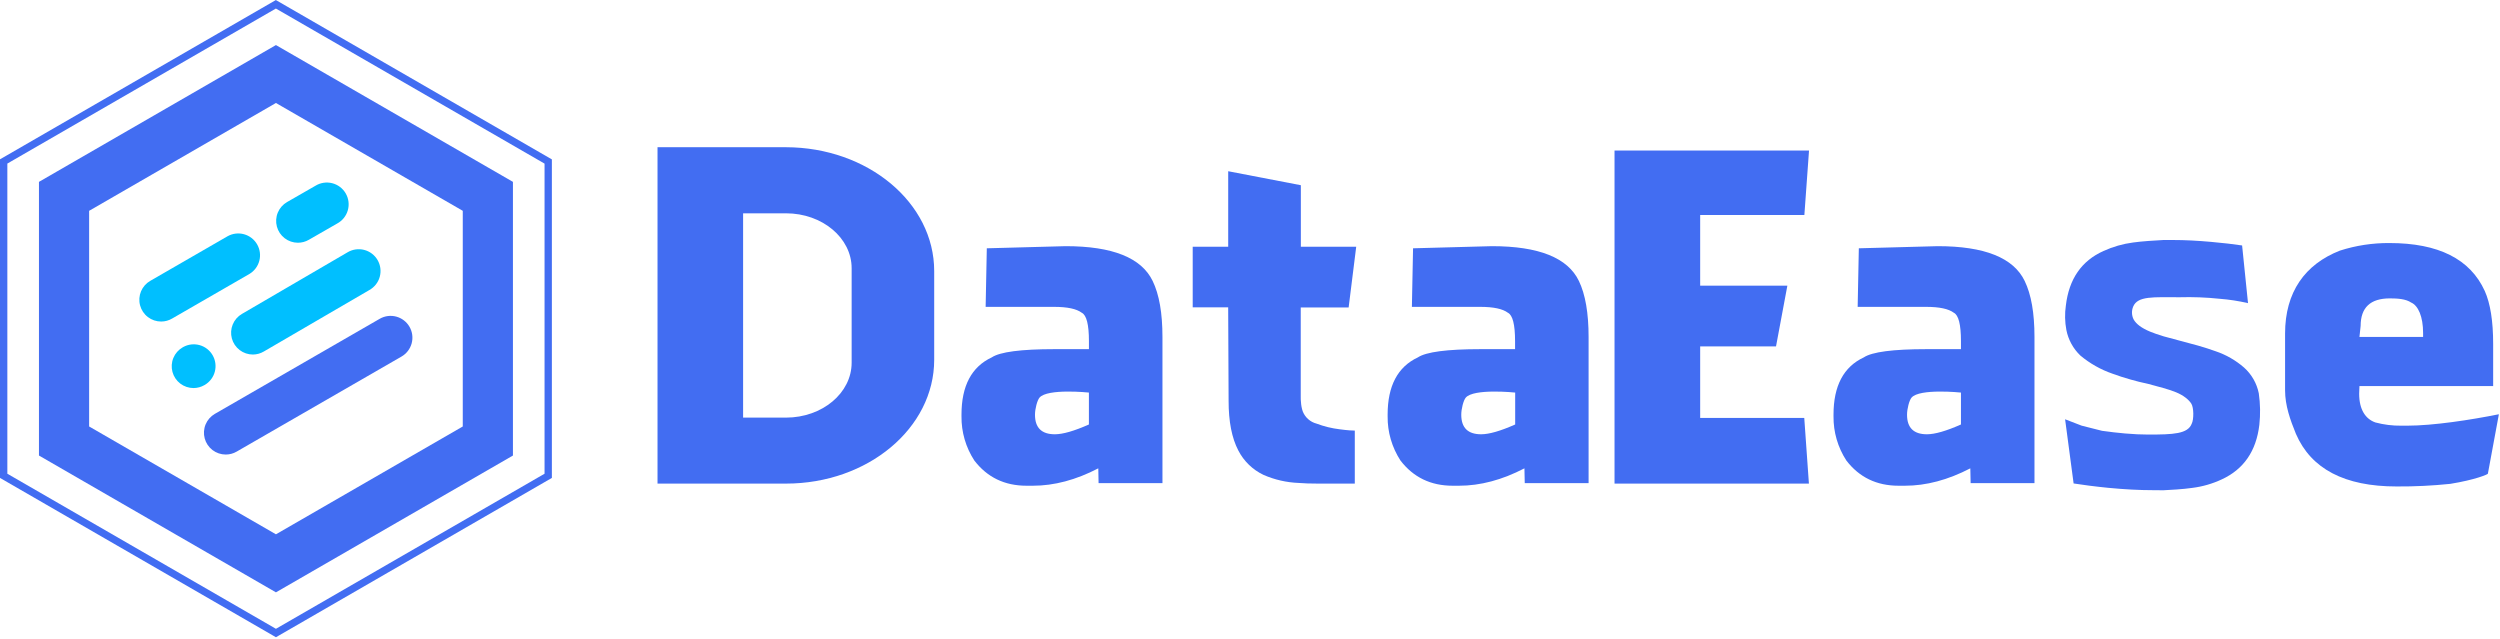
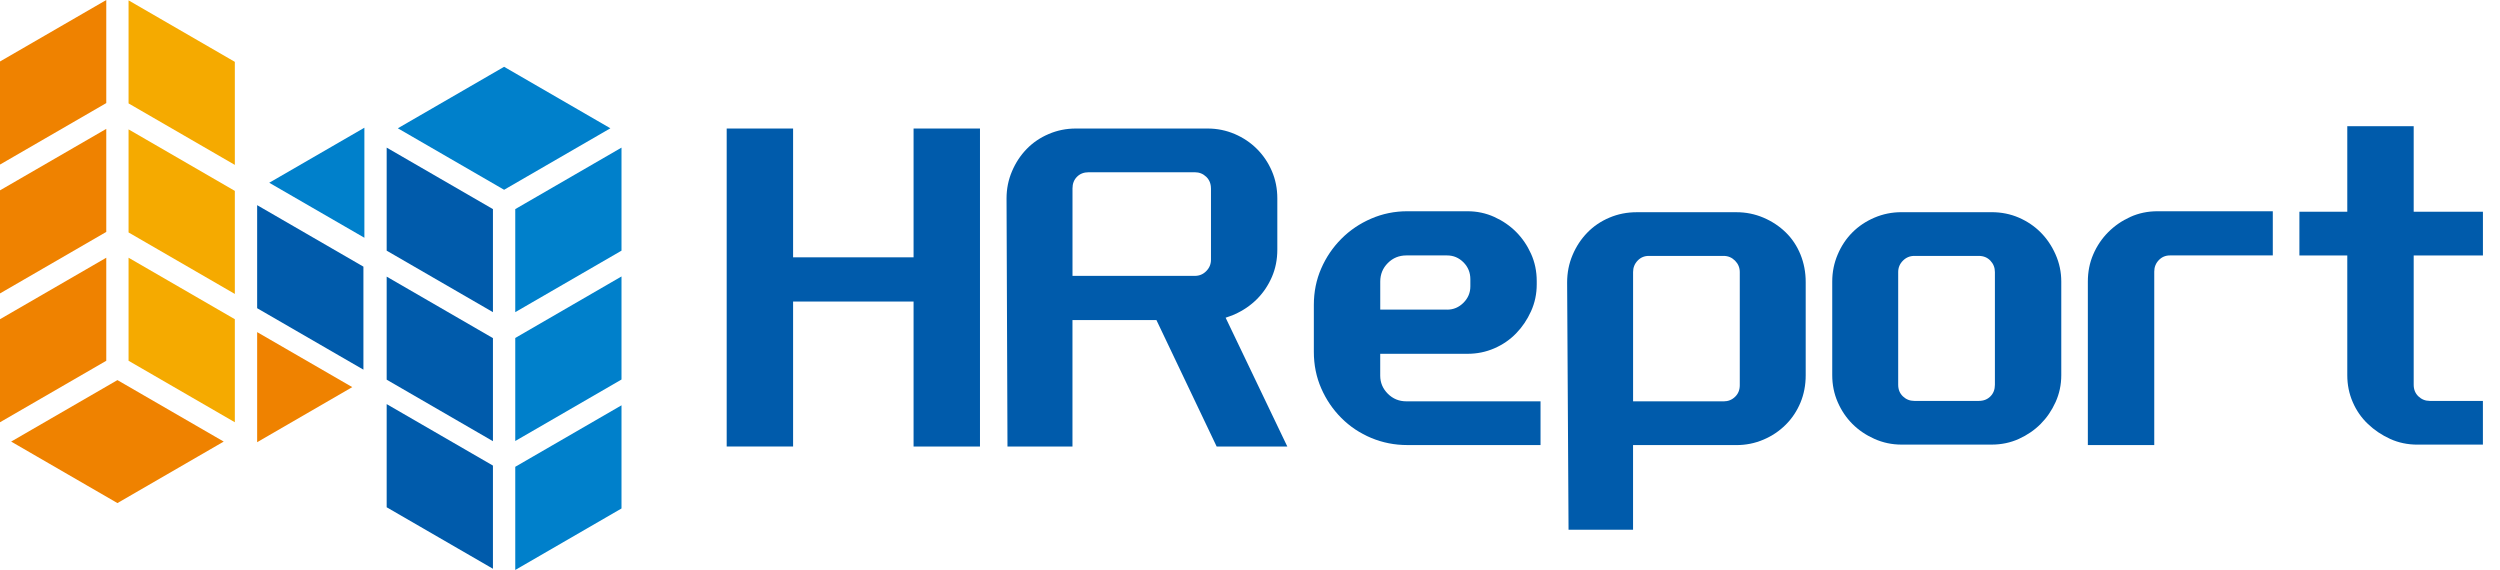
- <svg xmlns="http://www.w3.org/2000/svg" width="881" height="225" viewBox="0 0 881 225" fill="none">
-   <path d="M97.24 3.02L191.9 57.66V166.94L97.24 221.59L2.59 166.94V57.64L97.24 3V3.02ZM97.24 0L0 56.14V168.42L97.24 224.56L194.48 168.42V56.17L97.24 0.03V0Z" fill="#426DF2" />
-   <path d="M599.14 100.66H629.87L625.87 122.06H599.14V147.27H635.82L637.46 170.42H568.96V53.06H637.5L635.86 75.76H599.14V100.66Z" fill="#426DF2" />
-   <path d="M409.65 118.75V170.25H387.14L387.04 165.04C379.167 169.133 371.477 171.177 363.97 171.17H361.74C354.027 171.17 347.897 168.207 343.35 162.28C340.339 157.654 338.766 152.239 338.83 146.72V146.11C338.83 135.99 342.38 129.27 349.48 125.95C352.387 124.01 359.77 123.04 371.63 123.04H383.74V120.21C383.74 114.383 382.897 111.05 381.21 110.21C379.37 108.83 376.127 108.14 371.48 108.14H347.34L347.75 87.5L375.54 86.75C392.04 86.75 402.26 90.84 406.2 99.02C408.5 103.747 409.65 110.323 409.65 118.75ZM366.31 140.14C365.54 141.05 364.73 144.02 364.73 146.14C364.73 150.74 367.063 153.04 371.73 153.04C374.537 153.04 378.537 151.89 383.73 149.59V138.34C383.73 138.34 369.1 136.81 366.31 140.14Z" fill="#426DF2" />
-   <path d="M559.82 118.75V170.25H537.32L537.21 165.04C529.344 169.133 521.654 171.177 514.14 171.17H511.92C504.2 171.17 498.067 168.207 493.52 162.28C490.513 157.652 488.94 152.239 489 146.72V146.11C489 135.99 492.55 129.27 499.65 125.95C502.57 124.01 509.954 123.04 521.8 123.04H533.91V120.21C533.91 114.383 533.067 111.05 531.38 110.21C529.54 108.83 526.297 108.14 521.65 108.14H497.55L497.96 87.5L525.75 86.75C542.264 86.75 552.484 90.84 556.41 99.02C558.684 103.747 559.82 110.323 559.82 118.75ZM516.52 140.14C515.75 141.05 514.95 144.02 514.95 146.14C514.95 150.74 517.284 153.04 521.95 153.04C524.764 153.04 528.764 151.89 533.95 149.59V138.34C533.95 138.34 519.32 136.81 516.52 140.14Z" fill="#426DF2" />
-   <path d="M716.951 118.75V170.25H694.451L694.341 165.04C686.467 169.133 678.777 171.177 671.271 171.17H669.051C661.331 171.17 655.197 168.207 650.651 162.28C647.643 157.652 646.071 152.239 646.131 146.72V146.11C646.131 135.99 649.684 129.27 656.791 125.95C659.704 124.01 667.087 123.04 678.941 123.04H691.041V120.21C691.041 114.383 690.201 111.05 688.521 110.21C686.681 108.83 683.434 108.14 678.781 108.14H654.641L655.051 87.5L682.841 86.75C699.347 86.75 709.567 90.84 713.501 99.02C715.801 103.747 716.951 110.323 716.951 118.75ZM673.611 140.14C672.841 141.05 672.041 144.02 672.041 146.14C672.041 150.74 674.374 153.04 679.041 153.04C681.854 153.04 685.854 151.89 691.041 149.59V138.34C691.041 138.34 676.411 136.81 673.611 140.14Z" fill="#426DF2" />
-   <path d="M477.43 170.42H464.43C461.79 170.42 459.53 170.35 457.65 170.19C453.394 170.023 449.206 169.067 445.3 167.37C441.463 165.56 438.331 162.533 436.39 158.76C434.097 154.393 432.953 148.55 432.96 141.23L432.81 108.31H420.31V86.94H432.82V60.34L458.42 65.27V86.94H477.93L475.26 108.35H458.38V139.83C458.38 140.54 458.38 141.15 458.46 141.66C458.518 142.772 458.723 143.872 459.07 144.93C459.478 145.99 460.133 146.937 460.979 147.693C461.826 148.45 462.841 148.994 463.94 149.28C466.57 150.273 469.309 150.944 472.1 151.28C472.71 151.38 473.34 151.46 474 151.51L475.6 151.66L477.43 151.74V170.42Z" fill="#426DF2" />
-   <path d="M878.59 121.25V136.05H831.47L831.37 138.74C831.37 144.38 833.62 147.65 837.08 148.87C840.067 149.667 843.149 150.05 846.24 150.01H848.3C857.46 150.01 870.84 147.95 880.45 146.01H880.6L876.73 166.92C876.73 167.18 872.23 169.09 863.48 170.51C857.195 171.161 850.879 171.469 844.56 171.43C826.247 171.43 814.42 165.247 809.08 152.88C807.08 148 805.26 142.88 805.26 137.57V117.57C805.26 102.92 812.26 93.16 824.57 88.32C830.215 86.509 836.112 85.607 842.04 85.65C859.294 85.65 870.487 91.273 875.62 102.52C877.6 106.913 878.59 113.157 878.59 121.25ZM853.9 117.35C853.9 111.56 852.17 107.68 849.68 106.61C847.8 105.34 844.89 105.15 842.19 105.15C835.33 105.15 831.897 108.38 831.89 114.84L831.47 118.73H853.9V117.35Z" fill="#426DF2" />
-   <path fill-rule="evenodd" clip-rule="evenodd" d="M276.98 51.88H231.71V170.42H276.98C305.82 170.42 329.21 150.88 329.21 126.79V95.52C329.21 71.43 305.82 51.94 276.98 51.88ZM300.12 127.81C300.12 138.5 289.77 147.16 276.98 147.17H261.87V75.17H276.98C289.77 75.17 300.12 83.85 300.12 94.53V127.81Z" fill="#426DF2" />
-   <path d="M758.75 172.74C753.95 172.74 748.683 172.463 742.95 171.91C740.75 171.69 738.49 171.44 736.17 171.14L730.74 170.37L727.74 147.75L733.57 150L740.76 151.82C743.61 152.22 746.29 152.53 748.82 152.75C751.827 153.01 754.55 153.14 756.99 153.14C765.86 153.14 770.99 152.93 772.37 149.3C773.14 147.79 773.1 143.68 772.25 142.3C771.4 140.92 769.58 139.36 766.82 138.23C765.64 137.75 764.15 137.23 762.36 136.74L757.11 135.31C754.8 134.8 752.72 134.31 750.89 133.77C748.53 133.103 746.373 132.407 744.42 131.68C740.3 130.257 736.475 128.095 733.13 125.3C730.595 122.881 728.87 119.737 728.19 116.3C727.652 113.45 727.591 110.53 728.01 107.66C729.11 98.327 733.523 91.927 741.25 88.46C744.558 86.946 748.073 85.935 751.68 85.46C753.27 85.24 755.08 85.06 757.11 84.91L762.36 84.58H765.9C769.9 84.58 774.333 84.8 779.2 85.24L785.12 85.84L790.12 86.5L792.2 106.83C788.91 106.065 785.568 105.55 782.2 105.29C777.517 104.798 772.807 104.618 768.1 104.75C758.82 104.75 753.37 104.24 751.74 108.02C751.436 108.737 751.29 109.511 751.313 110.289C751.335 111.068 751.525 111.832 751.87 112.53C752.763 114.183 754.713 115.633 757.72 116.88C758.98 117.4 760.567 117.95 762.48 118.53L774.56 121.78C776.88 122.447 778.957 123.113 780.79 123.78C784.479 125.024 787.887 126.981 790.82 129.54C793.484 131.926 795.302 135.112 796 138.62C796.532 142.304 796.596 146.04 796.19 149.74C795.09 158.98 790.673 165.38 782.94 168.94C779.643 170.483 776.123 171.496 772.51 171.94C770.92 172.16 769.11 172.35 767.08 172.49L762.38 172.77L758.75 172.74Z" fill="#426DF2" />
-   <path d="M97.24 36.29L163.08 74.29V150.29L97.24 188.29L31.41 150.29V74.29L97.24 36.29ZM97.24 15.88L13.73 64.09V160.53L97.24 208.74L180.76 160.53V64.09L97.24 15.88Z" fill="#426DF2" />
-   <path d="M56.82 113.31C55.119 113.318 53.464 112.762 52.114 111.729C50.763 110.695 49.794 109.242 49.358 107.598C48.922 105.954 49.044 104.212 49.705 102.645C50.366 101.078 51.529 99.775 53.01 98.94L80.22 83.24C81.981 82.259 84.058 82.01 86.001 82.547C87.945 83.084 89.599 84.363 90.607 86.109C91.615 87.855 91.897 89.928 91.39 91.879C90.884 93.831 89.63 95.505 87.9 96.54L60.68 112.24C59.511 112.934 58.179 113.303 56.82 113.31Z" fill="#00BFFF" />
-   <path d="M104.99 85.54C103.3 85.54 101.657 84.981 100.316 83.952C98.975 82.923 98.011 81.481 97.574 79.848C97.136 78.215 97.25 76.484 97.896 74.922C98.543 73.36 99.687 72.055 101.15 71.21L111.15 65.47C112.025 64.93 112.999 64.571 114.015 64.415C115.031 64.258 116.068 64.307 117.064 64.559C118.061 64.811 118.997 65.26 119.817 65.88C120.636 66.5 121.323 67.278 121.837 68.169C122.35 69.059 122.68 70.043 122.806 71.064C122.932 72.084 122.852 73.119 122.571 74.107C122.289 75.096 121.812 76.018 121.168 76.819C120.524 77.62 119.726 78.283 118.82 78.77L108.82 84.51C107.657 85.185 106.335 85.54 104.99 85.54Z" fill="#00BFFF" />
-   <path d="M68.2 136.75C66.509 136.752 64.865 136.195 63.522 135.167C62.18 134.139 61.214 132.696 60.775 131.063C60.336 129.429 60.449 127.697 61.095 126.134C61.742 124.572 62.886 123.266 64.35 122.42L64.61 122.27C66.369 121.314 68.431 121.083 70.357 121.625C72.284 122.167 73.922 123.44 74.925 125.172C75.927 126.904 76.213 128.959 75.723 130.899C75.233 132.839 74.005 134.512 72.3 135.56L72.04 135.71C70.874 136.389 69.55 136.748 68.2 136.75Z" fill="#00BFFF" />
-   <path d="M89.13 124.94C87.441 124.942 85.797 124.387 84.455 123.361C83.113 122.335 82.146 120.895 81.705 119.264C81.265 117.632 81.374 115.901 82.017 114.339C82.659 112.776 83.799 111.469 85.26 110.62L122.43 88.94C123.303 88.41 124.272 88.059 125.281 87.907C126.291 87.756 127.32 87.807 128.309 88.058C129.299 88.309 130.228 88.755 131.043 89.369C131.858 89.984 132.543 90.754 133.057 91.636C133.57 92.518 133.903 93.494 134.036 94.506C134.168 95.518 134.097 96.547 133.828 97.531C133.558 98.516 133.095 99.436 132.465 100.24C131.835 101.043 131.052 101.713 130.16 102.21L92.99 123.86C91.822 124.556 90.49 124.929 89.13 124.94Z" fill="#00BFFF" />
-   <path d="M79.55 160.18C77.86 160.18 76.217 159.622 74.876 158.592C73.535 157.563 72.571 156.121 72.134 154.488C71.696 152.855 71.81 151.124 72.456 149.562C73.103 148 74.247 146.696 75.71 145.85L133.82 112.34C135.585 111.323 137.682 111.049 139.649 111.577C141.617 112.106 143.293 113.395 144.31 115.16C145.327 116.925 145.602 119.022 145.073 120.989C144.544 122.956 143.255 124.633 141.49 125.65L83.39 159.15C82.224 159.827 80.899 160.182 79.55 160.18Z" fill="#426DF2" />
+ <svg xmlns="http://www.w3.org/2000/svg" id="_图层_1" data-name="图层 1" width="829" height="189" viewBox="0 0 829 189">
+   <g>
+     <polygon points="170.86 154.79 170.86 189 206.09 168.61 206.09 134.4 170.86 154.79" style="fill: #0080cb; fill-rule: evenodd;" />
+     <polygon points="0 20.39 0 54.57 35.24 34.18 35.24 0 0 20.39" style="fill: #ef8200; fill-rule: evenodd;" />
+     <polygon points="89.28 60.6 120.83 78.84 120.83 42.35 89.28 60.6" style="fill: #0080cb; fill-rule: evenodd;" />
+     <polygon points="170.86 112.07 170.86 146.24 206.09 125.85 206.09 91.67 170.86 112.07" style="fill: #0080cb; fill-rule: evenodd;" />
+     <polygon points="116.81 128.37 85.27 110.13 85.27 146.63 116.81 128.37" style="fill: #ef8200; fill-rule: evenodd;" />
+     <polygon points="128.22 91.73 128.22 125.9 163.46 146.3 163.46 112.12 128.22 91.73" style="fill: #005bab; fill-rule: evenodd;" />
+     <polygon points="0 63.12 0 97.3 35.24 76.9 35.24 42.73 0 63.12" style="fill: #ef8200; fill-rule: evenodd;" />
+     <polygon points="42.63 42.9 42.63 77.08 77.87 97.47 77.87 63.3 42.63 42.9" style="fill: #f5aa00; fill-rule: evenodd;" />
+     <polygon points="128.22 48.95 128.22 83.12 163.46 103.51 163.46 69.34 128.22 48.95" style="fill: #005bab; fill-rule: evenodd;" />
+     <polygon points="170.86 69.34 170.86 103.51 206.09 83.12 206.09 48.95 170.86 69.34" style="fill: #0080cb; fill-rule: evenodd;" />
+     <polygon points="202.4 42.54 167.16 22.15 131.92 42.54 167.16 62.93 202.4 42.54" style="fill: #0080cb; fill-rule: evenodd;" />
+     <polygon points="0 105.85 0 140.02 35.24 119.63 35.24 85.46 0 105.85" style="fill: #ef8200; fill-rule: evenodd;" />
+     <polygon points="42.63 85.46 42.63 119.63 77.87 140.02 77.87 105.85 42.63 85.46" style="fill: #f5aa00; fill-rule: evenodd;" />
+     <polygon points="74.18 146.43 38.94 126.04 3.7 146.43 38.94 166.82 74.18 146.43" style="fill: #ef8200; fill-rule: evenodd;" />
+     <polygon points="85.27 68.03 85.27 102.2 120.51 122.58 120.51 88.42 85.27 68.03" style="fill: #005bab; fill-rule: evenodd;" />
+     <polygon points="128.22 134 128.22 168.21 163.46 188.6 163.46 154.39 128.22 134" style="fill: #005bab; fill-rule: evenodd;" />
+     <polygon points="77.87 54.68 42.63 34.29 42.63 .12 77.87 20.51 77.87 54.68" style="fill: #f5aa00;" />
+   </g>
+   <g>
+     <path d="M302.94,99.99h-39.95v48.07h-22.02V42.62h22.02v42.71h39.95V42.62h22.02v105.45h-22.02v-48.07Z" style="fill: #005bab;" />
+     <path d="M409.41,104.25c-1.05,.42-2.04,.79-2.99,1.1l20.45,42.71h-23.43l-19.97-41.93h-27.84v41.93h-21.55l-.31-82.28c0-3.15,.6-6.15,1.81-8.98,1.2-2.84,2.83-5.3,4.88-7.41,2.04-2.1,4.48-3.76,7.31-4.96,2.83-1.21,5.82-1.81,8.96-1.81h43.72c3.15,0,6.13,.61,8.96,1.81,2.83,1.21,5.29,2.86,7.39,4.96,2.1,2.1,3.75,4.55,4.95,7.33,1.2,2.79,1.81,5.81,1.81,9.06v17.02c0,3.26-.6,6.28-1.81,9.06-1.21,2.79-2.86,5.23-4.95,7.33-2.1,2.1-4.56,3.78-7.39,5.04Zm-7.86-41.77c0-1.58-.53-2.86-1.57-3.86-1.05-1-2.31-1.5-3.77-1.5h-35.23c-1.57,0-2.86,.5-3.85,1.5-1,1-1.49,2.29-1.49,3.86v29h40.58c1.47,0,2.73-.52,3.77-1.58,1.05-1.05,1.57-2.31,1.57-3.78v-23.64Z" style="fill: #005bab;" />
+     <path d="M435.67,101.1c0-4.31,.81-8.33,2.44-12.06,1.62-3.73,3.85-7.01,6.68-9.85,2.83-2.84,6.13-5.07,9.91-6.7,3.77-1.63,7.76-2.44,11.95-2.44h19.97c3.15,0,6.11,.63,8.89,1.89,2.78,1.26,5.19,2.92,7.23,4.96,2.04,2.05,3.7,4.47,4.95,7.25,1.26,2.79,1.89,5.81,1.89,9.06v1.1c0,3.15-.63,6.12-1.89,8.91-1.26,2.79-2.91,5.23-4.95,7.33-2.04,2.1-4.46,3.76-7.23,4.96-2.78,1.21-5.74,1.81-8.89,1.81h-28.94v7.25c0,2.31,.84,4.31,2.52,5.99,1.68,1.68,3.72,2.52,6.13,2.52h44.51v14.5h-44.19c-4.19,0-8.18-.79-11.95-2.36-3.77-1.58-7.08-3.78-9.91-6.62-2.83-2.84-5.06-6.12-6.68-9.85-1.63-3.73-2.44-7.75-2.44-12.06v-15.6Zm44.19,1.58c2.1,0,3.9-.76,5.43-2.29,1.52-1.52,2.28-3.33,2.28-5.44v-2.36c0-2.21-.76-4.07-2.28-5.6-1.52-1.52-3.33-2.29-5.43-2.29h-13.52c-2.41,0-4.46,.84-6.13,2.52-1.68,1.68-2.52,3.73-2.52,6.15v9.3h22.17Z" style="fill: #005bab;" />
+     <path d="M541.52,147.59v28.06h-21.39l-.47-81.96c0-3.26,.6-6.3,1.81-9.14,1.2-2.84,2.83-5.3,4.88-7.41,2.04-2.1,4.48-3.76,7.31-4.96,2.83-1.21,5.87-1.81,9.12-1.81h33.03c3.15,0,6.13,.61,8.96,1.81,2.83,1.21,5.29,2.84,7.39,4.89,2.1,2.05,3.72,4.49,4.88,7.33,1.15,2.84,1.73,5.89,1.73,9.14v30.89c0,3.26-.58,6.28-1.73,9.06-1.16,2.79-2.78,5.23-4.88,7.33-2.1,2.1-4.56,3.76-7.39,4.96-2.83,1.21-5.82,1.81-8.96,1.81h-34.28Zm35.39-57.37c0-1.47-.53-2.73-1.57-3.78-1.05-1.05-2.31-1.58-3.77-1.58h-24.85c-1.47,0-2.7,.53-3.7,1.58-1,1.05-1.49,2.31-1.49,3.78v42.87h30.04c1.47,0,2.73-.5,3.77-1.5,1.05-1,1.57-2.29,1.57-3.86v-37.51Z" style="fill: #005bab;" />
+     <path d="M607.57,93.37c0-3.15,.6-6.15,1.81-8.98,1.2-2.84,2.83-5.28,4.88-7.33,2.04-2.05,4.48-3.68,7.31-4.89,2.83-1.21,5.82-1.81,8.96-1.81h29.88c3.25,0,6.26,.61,9.04,1.81,2.78,1.21,5.19,2.84,7.23,4.89,2.04,2.05,3.7,4.49,4.95,7.33,1.26,2.84,1.89,5.83,1.89,8.98v31.05c0,3.15-.63,6.12-1.89,8.91-1.26,2.79-2.91,5.2-4.95,7.25-2.04,2.05-4.46,3.7-7.23,4.96-2.78,1.26-5.79,1.89-9.04,1.89h-29.88c-3.15,0-6.13-.63-8.96-1.89-2.83-1.26-5.27-2.92-7.31-4.96-2.04-2.05-3.67-4.46-4.88-7.25-1.21-2.78-1.81-5.75-1.81-8.91v-31.05Zm53.94-3.15c0-1.47-.5-2.73-1.49-3.78-1-1.05-2.28-1.58-3.85-1.58h-21.39c-1.47,0-2.73,.53-3.77,1.58-1.05,1.05-1.57,2.31-1.57,3.78v37.36c0,1.58,.52,2.86,1.57,3.86,1.05,1,2.31,1.5,3.77,1.5h21.39c1.57,0,2.86-.5,3.85-1.5,1-1,1.49-2.29,1.49-3.86v-37.36Z" style="fill: #005bab;" />
+     <path d="M753.67,84.7h-34.13c-1.47,0-2.7,.53-3.7,1.58-1,1.05-1.49,2.31-1.49,3.78v57.53h-22.02v-54.22c0-3.26,.6-6.28,1.81-9.06,1.2-2.78,2.86-5.23,4.95-7.33,2.1-2.1,4.53-3.78,7.31-5.04,2.78-1.26,5.79-1.89,9.04-1.89h38.22v14.66Z" style="fill: #005bab;" />
+     <path d="M801.95,131.44c1.05,1,2.3,1.5,3.77,1.5h17.61v14.5h-21.7c-3.25,0-6.27-.63-9.04-1.89-2.78-1.26-5.24-2.92-7.39-4.96-2.15-2.05-3.83-4.46-5.03-7.25-1.21-2.78-1.81-5.75-1.81-8.91v-39.72h-15.88v-14.5h15.88v-28.37h22.02v28.37h22.96v14.5h-22.96v42.87c0,1.58,.52,2.86,1.57,3.86Z" style="fill: #005bab;" />
+   </g>
</svg>
